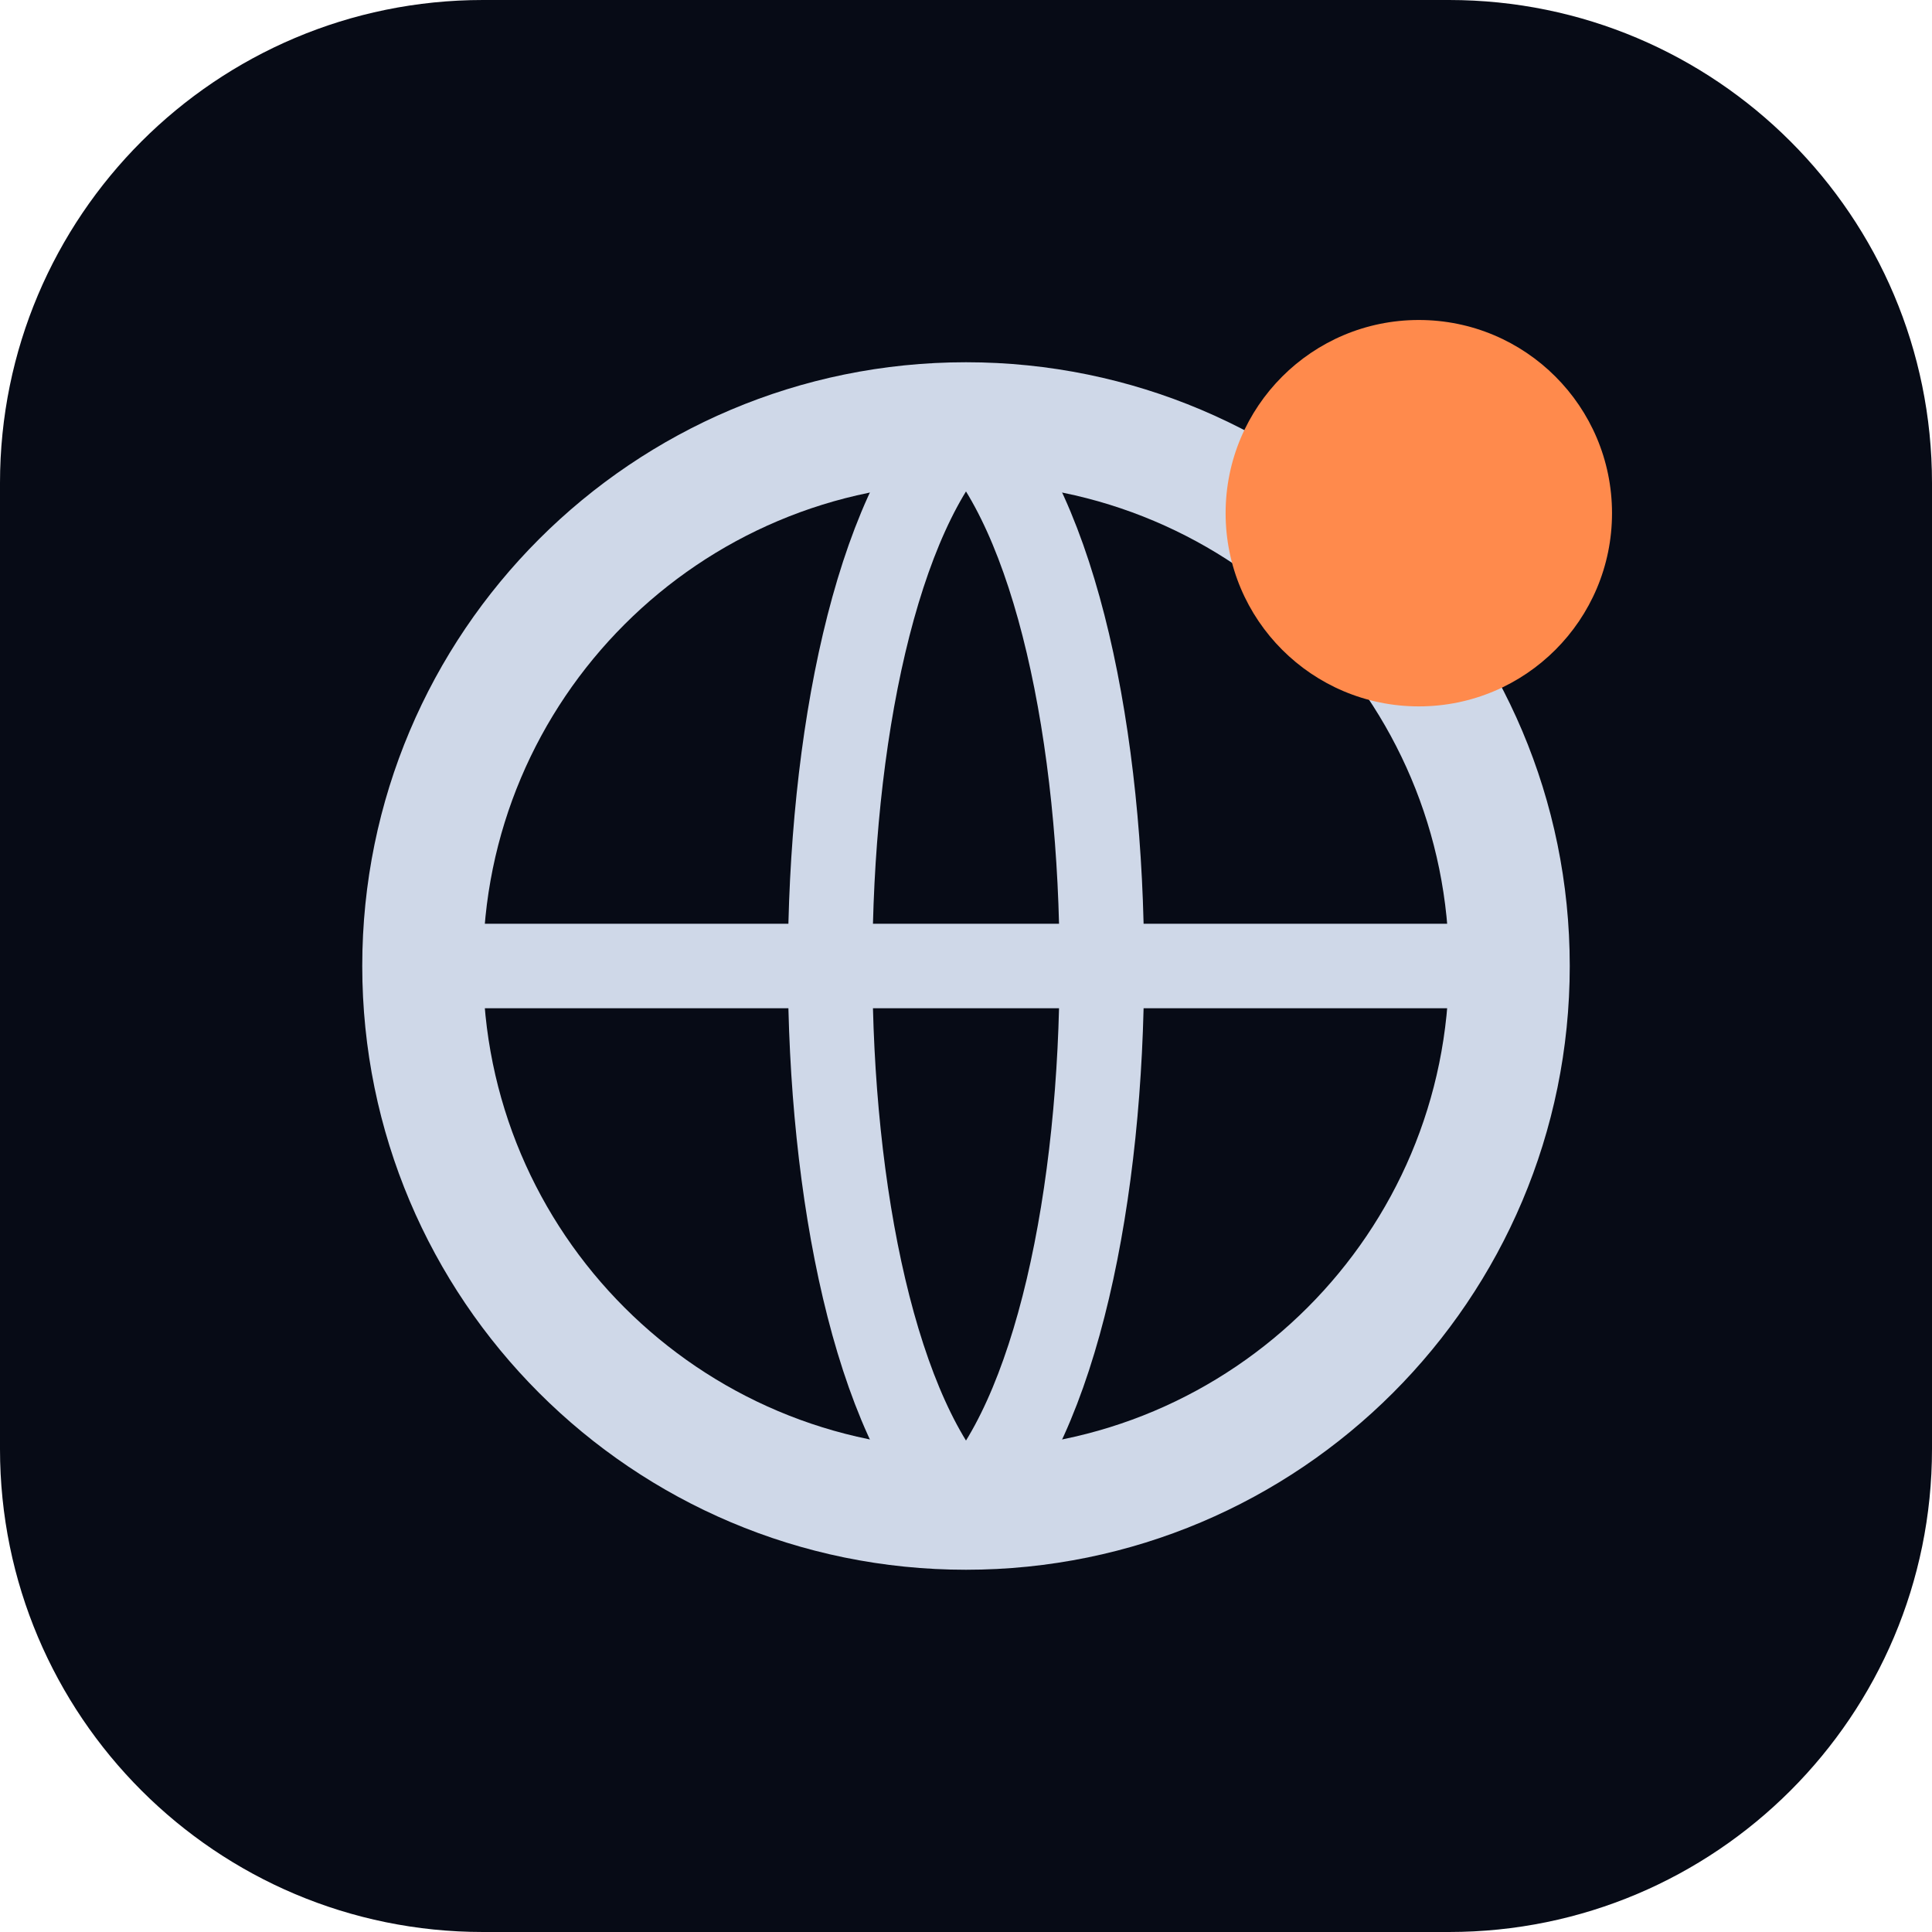
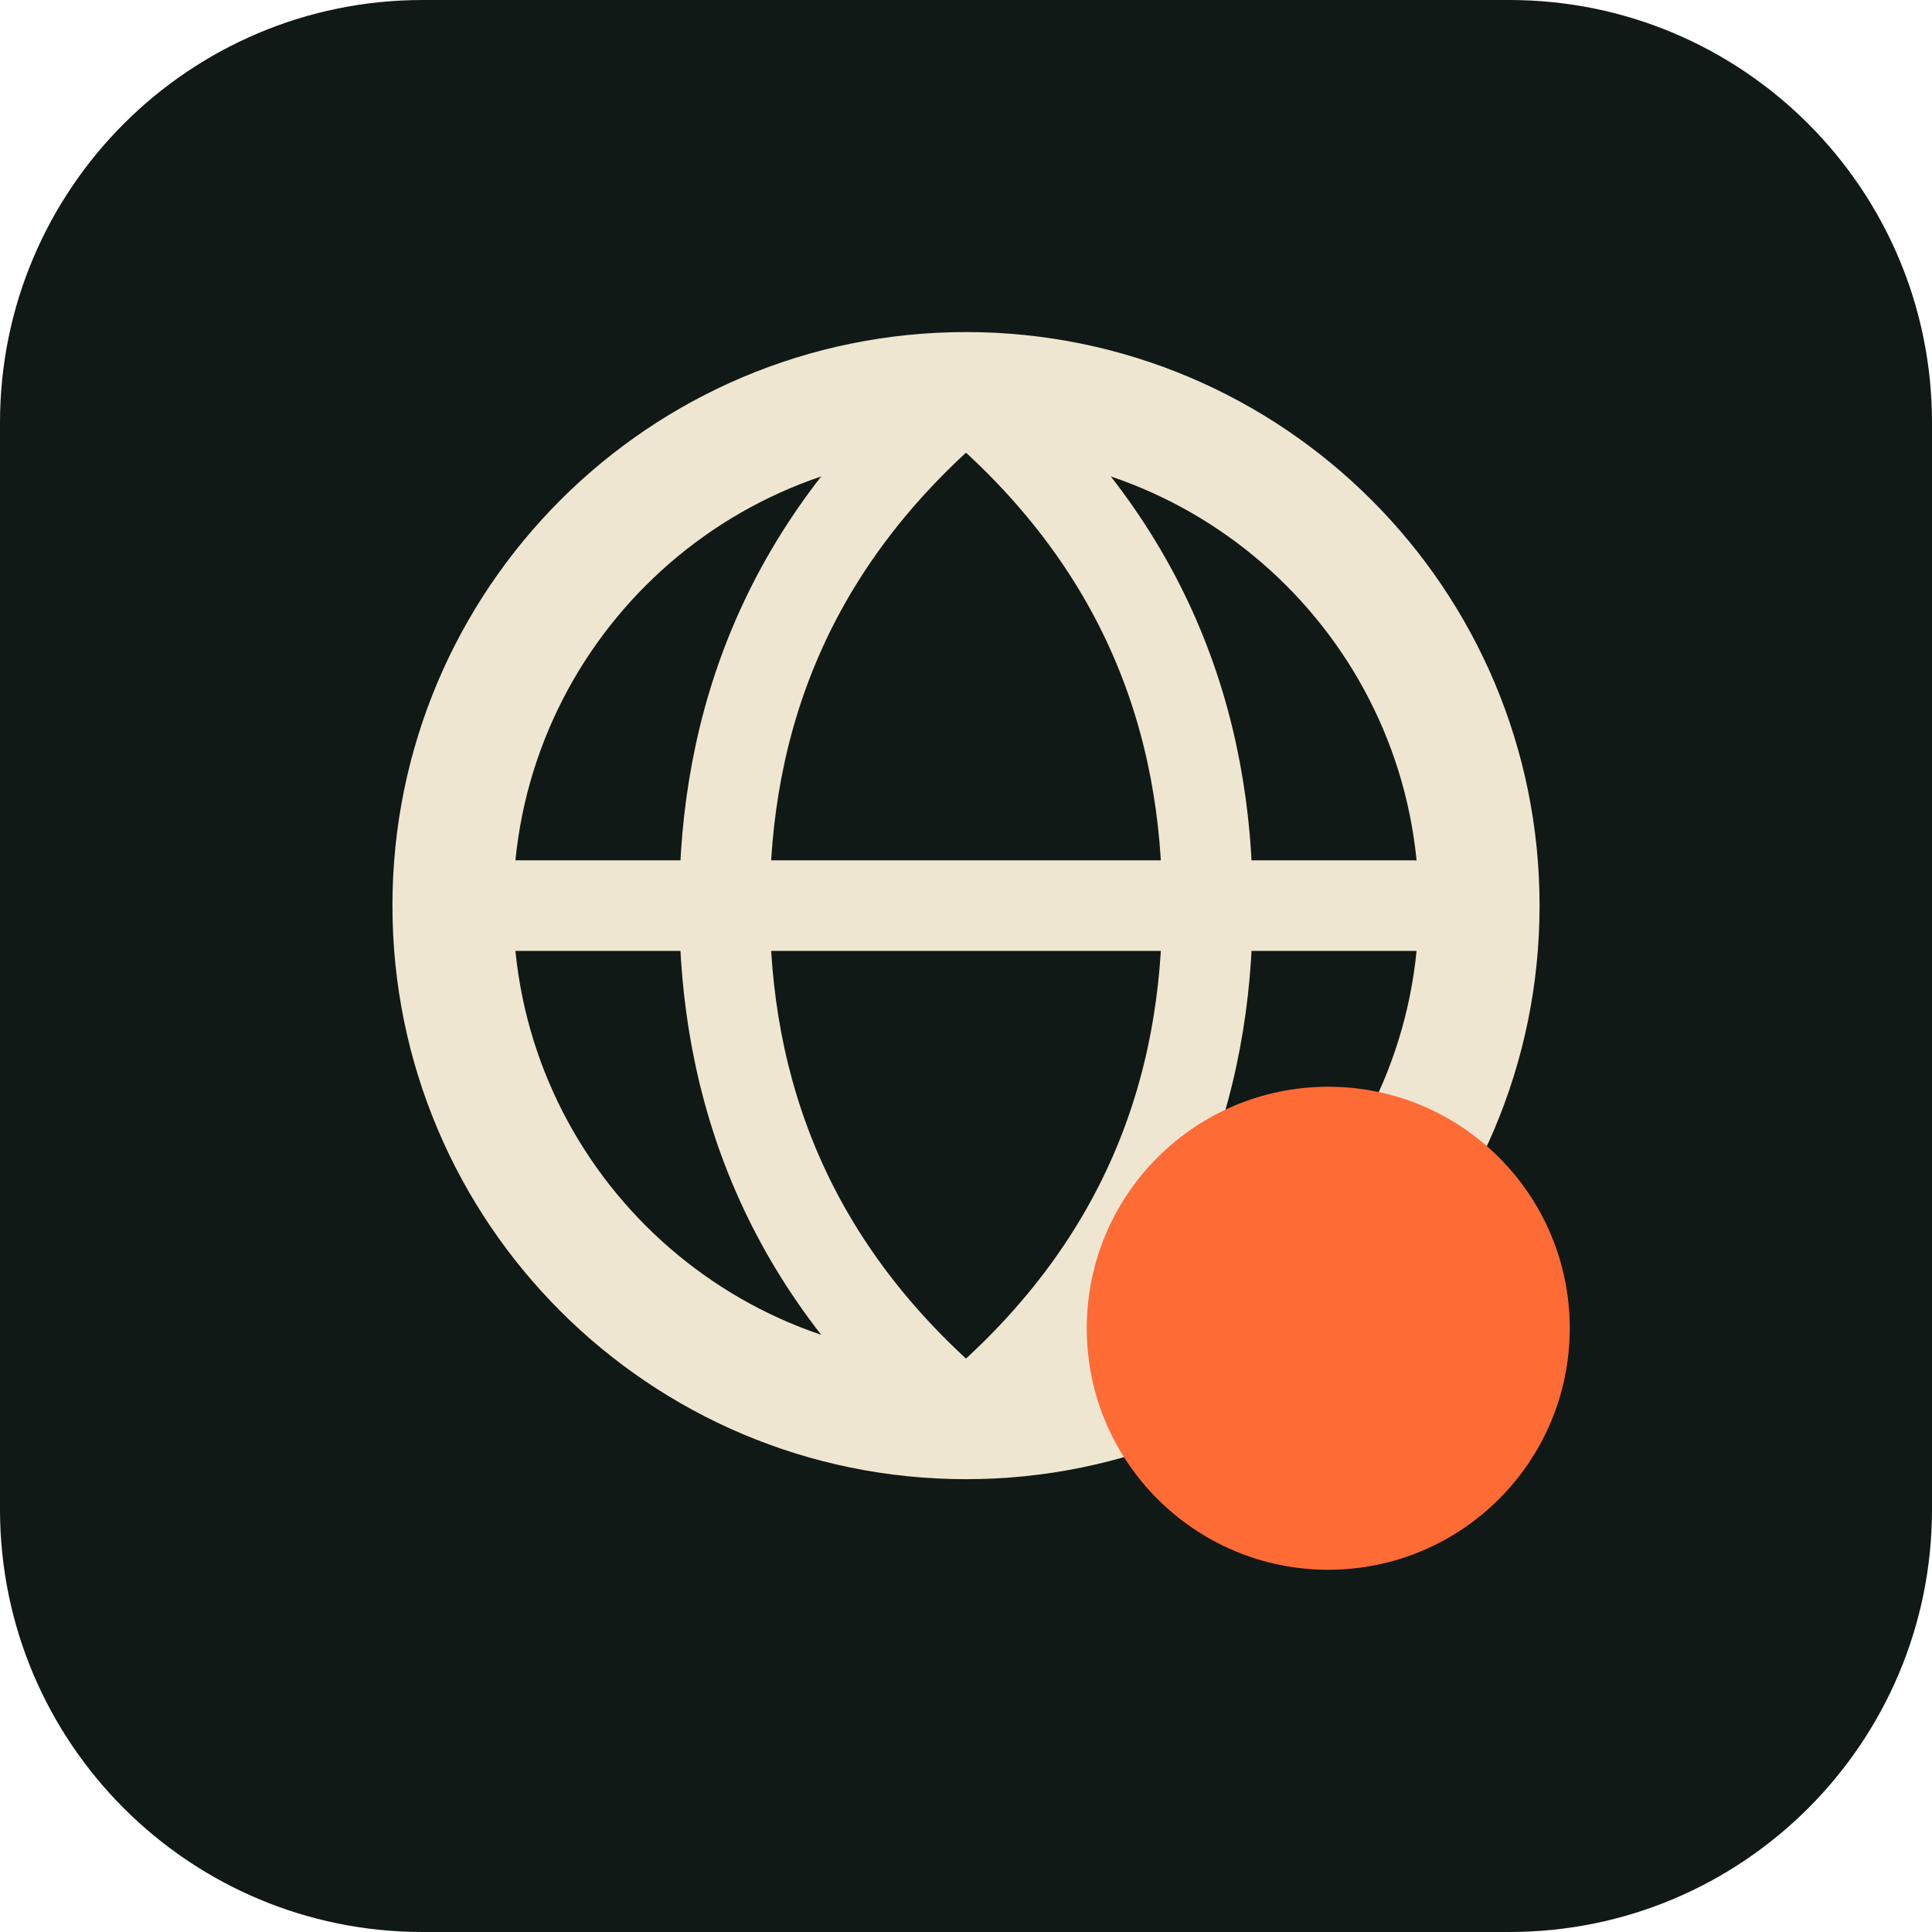
- <svg xmlns="http://www.w3.org/2000/svg" viewBox="0 0 32 32">
-   <rect width="32" height="32" rx="8" fill="#070b16" />
-   <circle cx="16" cy="16" r="9" fill="none" stroke="#cfd8e8" stroke-width="2" />
-   <path d="M7 16h18M16 7c-3 3-3 15 0 18M16 7c3 3 3 15 0 18" fill="none" stroke="#cfd8e8" stroke-width="1.4" />
-   <circle cx="23.5" cy="8.5" r="3.2" fill="#ff8a4c" />
+ <svg xmlns="http://www.w3.org/2000/svg" viewBox="0 0 64 64">
+   <rect width="64" height="64" rx="14" fill="#101915" />
+   <circle cx="32" cy="30" r="17" fill="none" stroke="#efe6d2" stroke-width="4" />
+   <path d="M15 30h34M32 13c-6 5-8 11-8 17s2 12 8 17c6-5 8-11 8-17s-2-12-8-17Z" fill="none" stroke="#efe6d2" stroke-width="3" />
+   <circle cx="44" cy="44" r="8" fill="#ff6b35" />
</svg>
